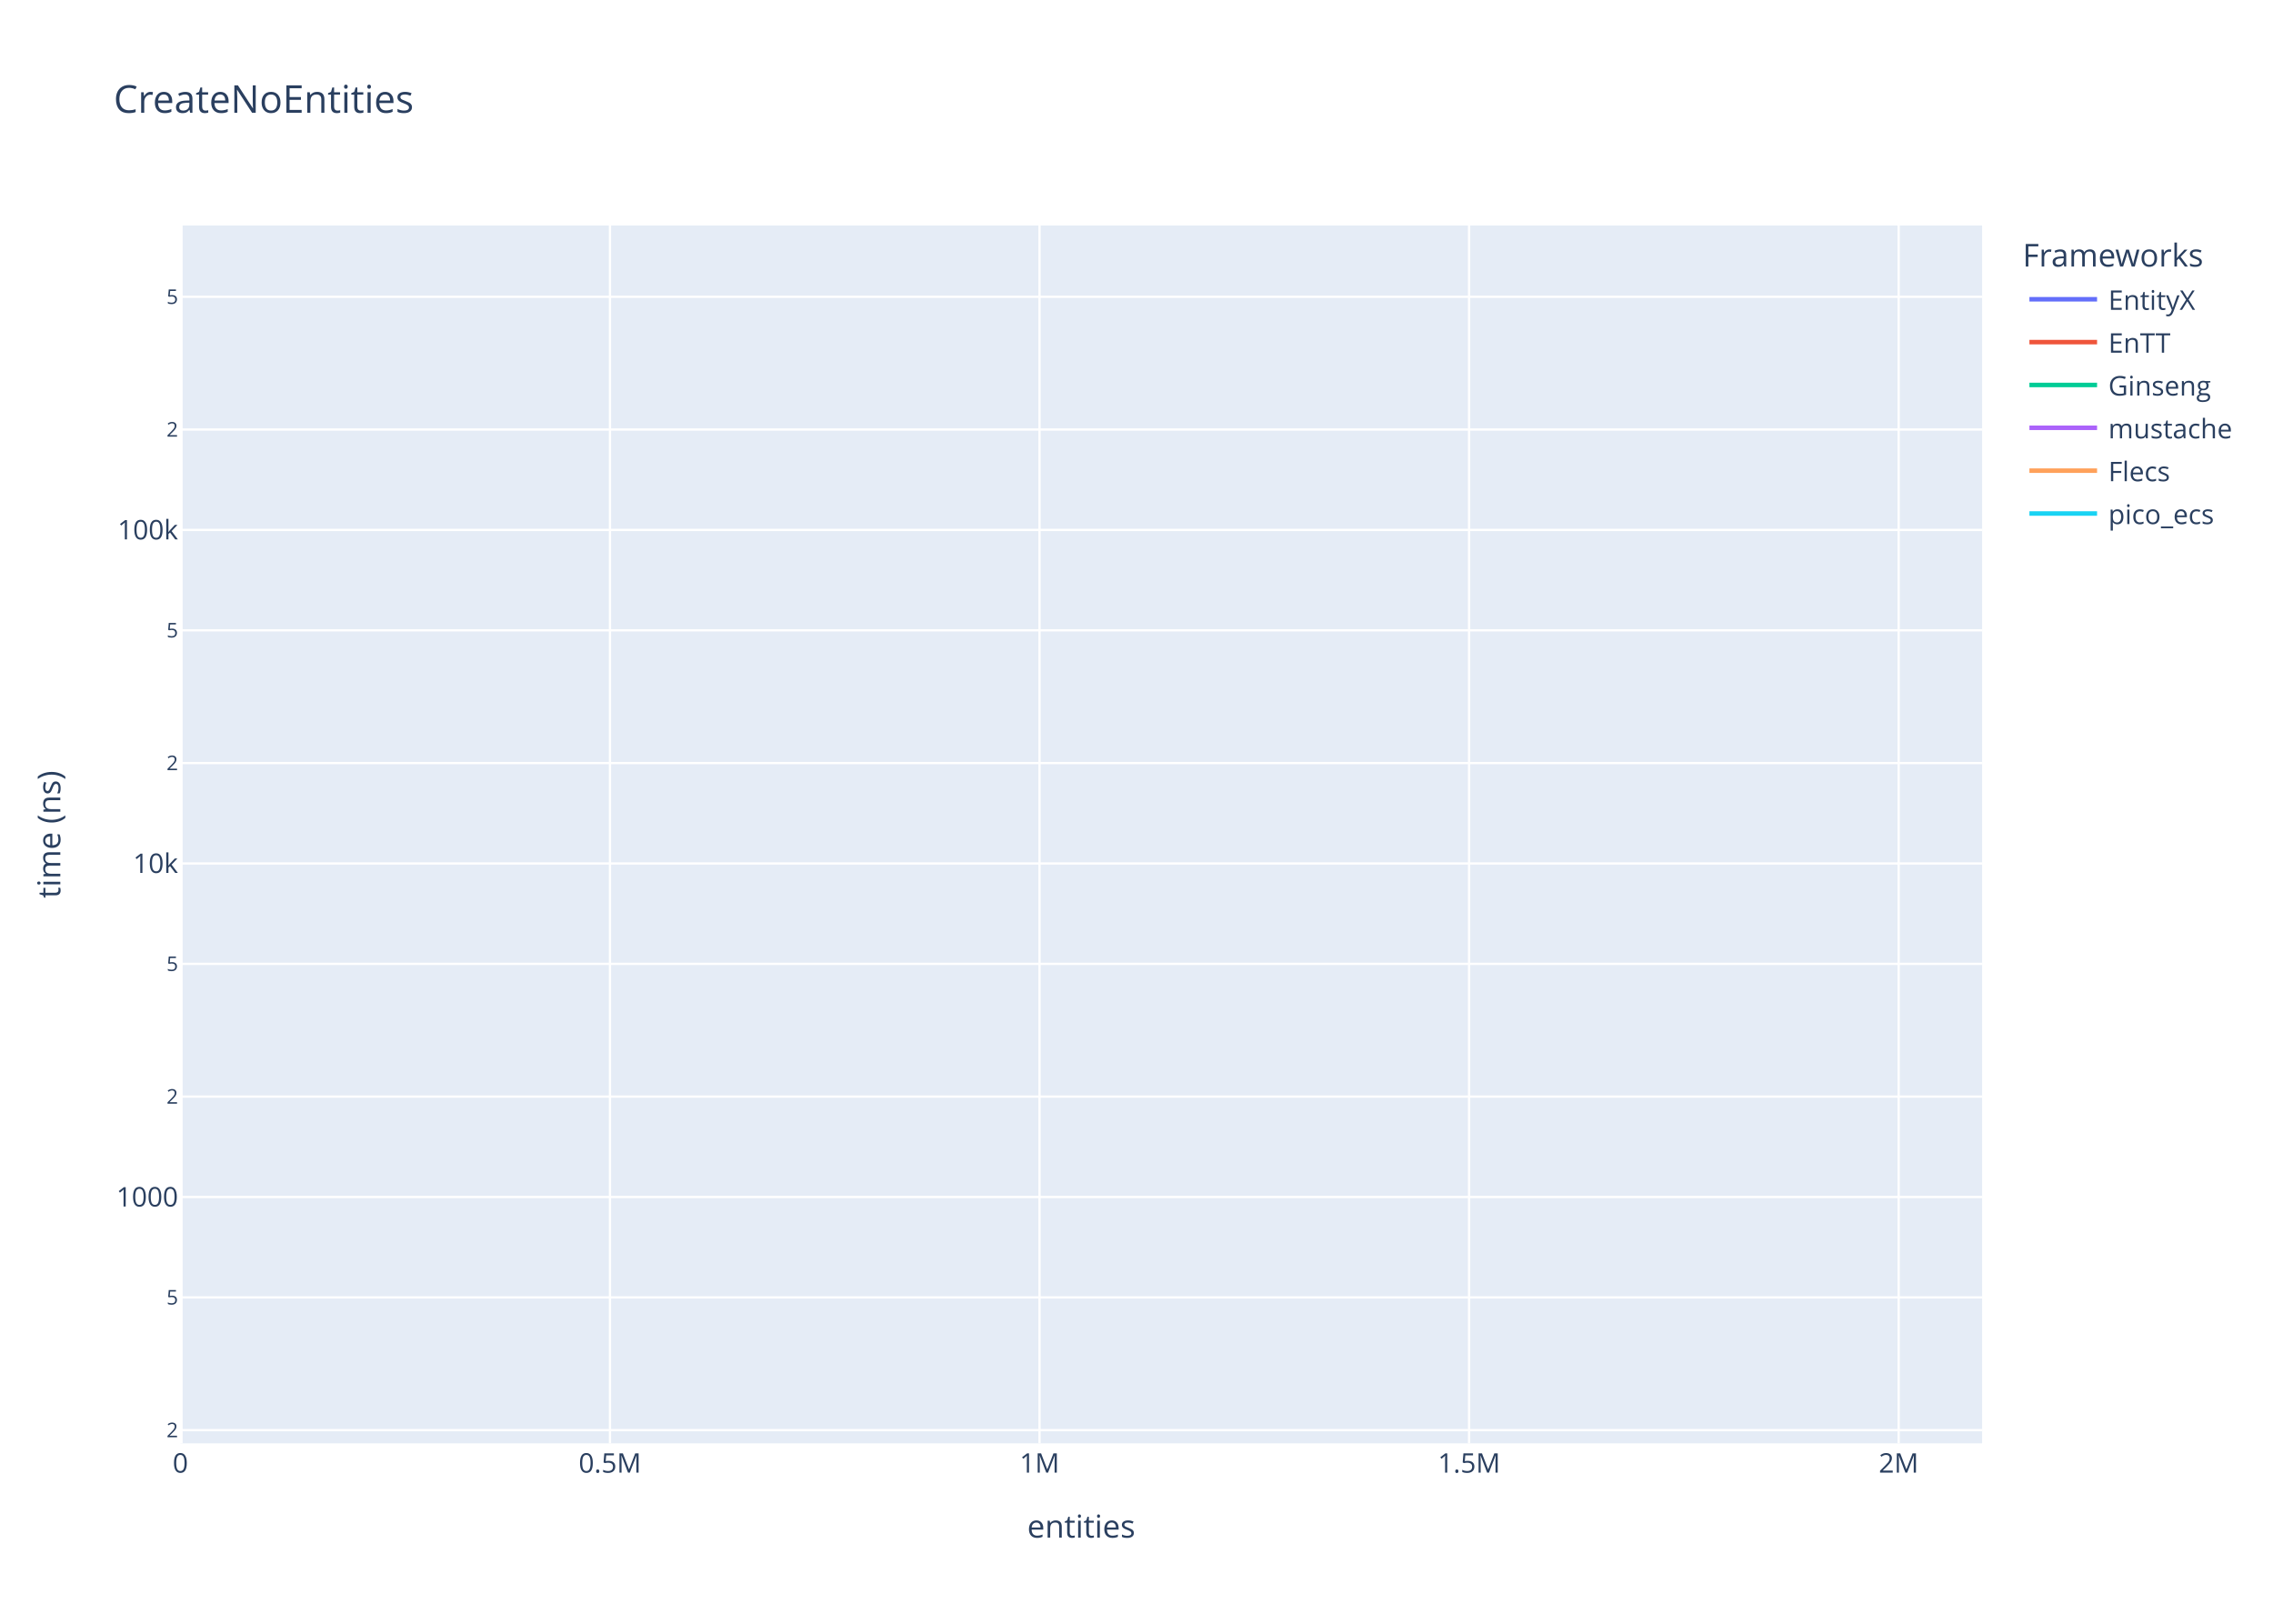
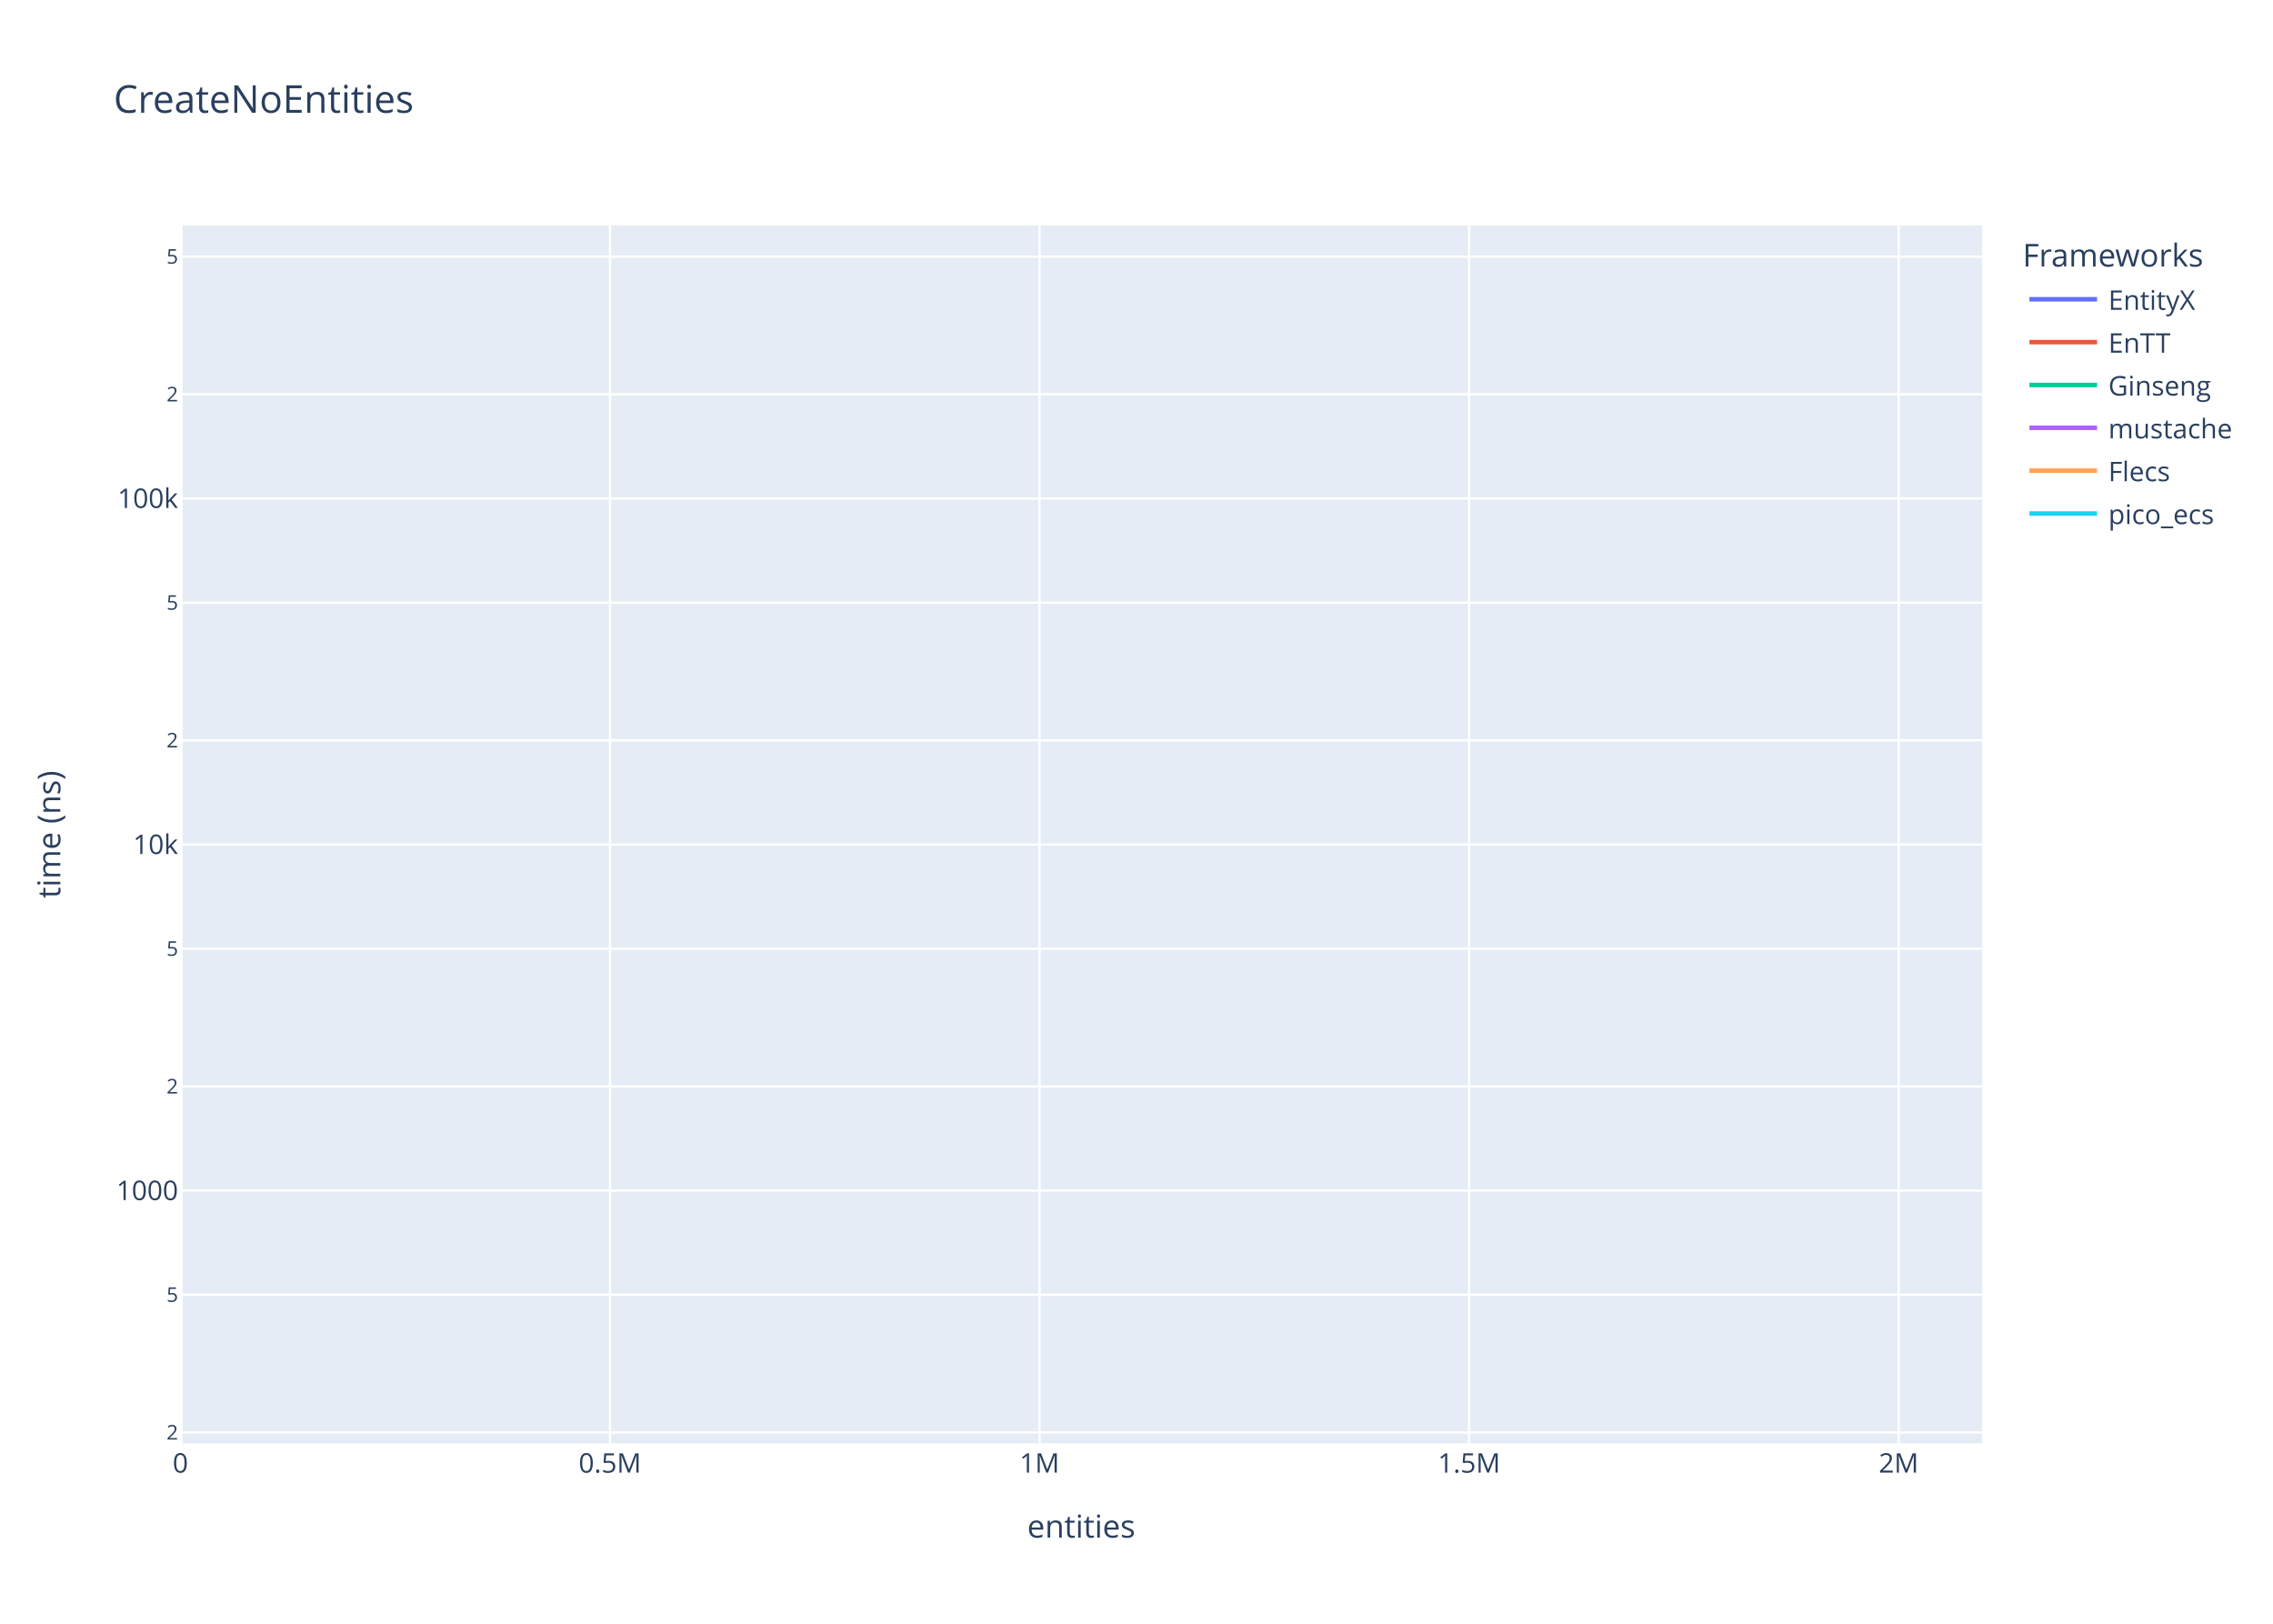
<svg xmlns="http://www.w3.org/2000/svg" class="main-svg" width="1008" height="720" style="" viewBox="0 0 1008 720">
  <rect x="0" y="0" width="1008" height="720" style="fill: rgb(255, 255, 255); fill-opacity: 1;" />
-   <defs id="defs-194299">
+   <defs id="defs-9fa814">
    <g class="clips">
-       <clipPath id="clip194299xyplot" class="plotclip">
+       <clipPath id="clip9fa814xyplot" class="plotclip">
        <rect width="799" height="540" />
      </clipPath>
-       <clipPath class="axesclip" id="clip194299x">
+       <clipPath class="axesclip" id="clip9fa814x">
        <rect x="80" y="0" width="799" height="720" />
      </clipPath>
-       <clipPath class="axesclip" id="clip194299y">
+       <clipPath class="axesclip" id="clip9fa814y">
        <rect x="0" y="100" width="1008" height="540" />
      </clipPath>
-       <clipPath class="axesclip" id="clip194299xy">
+       <clipPath class="axesclip" id="clip9fa814xy">
        <rect x="80" y="100" width="799" height="540" />
      </clipPath>
    </g>
    <g class="gradients" />
    <g class="patterns" />
  </defs>
  <g class="bglayer">
    <rect class="bg" x="80" y="100" width="799" height="540" style="fill: rgb(229, 236, 246); fill-opacity: 1; stroke-width: 0;" />
  </g>
  <g class="layer-below">
    <g class="imagelayer" />
    <g class="shapelayer" />
  </g>
  <g class="cartesianlayer">
    <g class="subplot xy">
      <g class="layer-subplot">
        <g class="shapelayer" />
        <g class="imagelayer" />
      </g>
      <g class="minor-gridlayer">
        <g class="x" />
        <g class="y" />
      </g>
      <g class="gridlayer">
        <g class="x">
          <path class="xgrid crisp" transform="translate(270.5,0)" d="M0,100v540" style="stroke: rgb(255, 255, 255); stroke-opacity: 1; stroke-width: 1px;" />
          <path class="xgrid crisp" transform="translate(460.99,0)" d="M0,100v540" style="stroke: rgb(255, 255, 255); stroke-opacity: 1; stroke-width: 1px;" />
          <path class="xgrid crisp" transform="translate(651.49,0)" d="M0,100v540" style="stroke: rgb(255, 255, 255); stroke-opacity: 1; stroke-width: 1px;" />
          <path class="xgrid crisp" transform="translate(841.99,0)" d="M0,100v540" style="stroke: rgb(255, 255, 255); stroke-opacity: 1; stroke-width: 1px;" />
        </g>
        <g class="y">
-           <path class="ygrid crisp" transform="translate(0,634.15)" d="M80,0h799" style="stroke: rgb(255, 255, 255); stroke-opacity: 1; stroke-width: 1px;" />
-           <path class="ygrid crisp" transform="translate(0,575.3)" d="M80,0h799" style="stroke: rgb(255, 255, 255); stroke-opacity: 1; stroke-width: 1px;" />
-           <path class="ygrid crisp" transform="translate(0,530.78)" d="M80,0h799" style="stroke: rgb(255, 255, 255); stroke-opacity: 1; stroke-width: 1px;" />
-           <path class="ygrid crisp" transform="translate(0,486.25)" d="M80,0h799" style="stroke: rgb(255, 255, 255); stroke-opacity: 1; stroke-width: 1px;" />
-           <path class="ygrid crisp" transform="translate(0,427.4)" d="M80,0h799" style="stroke: rgb(255, 255, 255); stroke-opacity: 1; stroke-width: 1px;" />
-           <path class="ygrid crisp" transform="translate(0,382.88)" d="M80,0h799" style="stroke: rgb(255, 255, 255); stroke-opacity: 1; stroke-width: 1px;" />
-           <path class="ygrid crisp" transform="translate(0,338.36)" d="M80,0h799" style="stroke: rgb(255, 255, 255); stroke-opacity: 1; stroke-width: 1px;" />
-           <path class="ygrid crisp" transform="translate(0,279.5)" d="M80,0h799" style="stroke: rgb(255, 255, 255); stroke-opacity: 1; stroke-width: 1px;" />
-           <path class="ygrid crisp" transform="translate(0,234.98)" d="M80,0h799" style="stroke: rgb(255, 255, 255); stroke-opacity: 1; stroke-width: 1px;" />
-           <path class="ygrid crisp" transform="translate(0,190.46)" d="M80,0h799" style="stroke: rgb(255, 255, 255); stroke-opacity: 1; stroke-width: 1px;" />
-           <path class="ygrid crisp" transform="translate(0,131.61)" d="M80,0h799" style="stroke: rgb(255, 255, 255); stroke-opacity: 1; stroke-width: 1px;" />
+           <path class="ygrid crisp" transform="translate(0,635.18)" d="M80,0h799" style="stroke: rgb(255, 255, 255); stroke-opacity: 1; stroke-width: 1px;" />
+           <path class="ygrid crisp" transform="translate(0,574.12)" d="M80,0h799" style="stroke: rgb(255, 255, 255); stroke-opacity: 1; stroke-width: 1px;" />
+           <path class="ygrid crisp" transform="translate(0,527.93)" d="M80,0h799" style="stroke: rgb(255, 255, 255); stroke-opacity: 1; stroke-width: 1px;" />
+           <path class="ygrid crisp" transform="translate(0,481.74)" d="M80,0h799" style="stroke: rgb(255, 255, 255); stroke-opacity: 1; stroke-width: 1px;" />
+           <path class="ygrid crisp" transform="translate(0,420.67)" d="M80,0h799" style="stroke: rgb(255, 255, 255); stroke-opacity: 1; stroke-width: 1px;" />
+           <path class="ygrid crisp" transform="translate(0,374.48)" d="M80,0h799" style="stroke: rgb(255, 255, 255); stroke-opacity: 1; stroke-width: 1px;" />
+           <path class="ygrid crisp" transform="translate(0,328.29)" d="M80,0h799" style="stroke: rgb(255, 255, 255); stroke-opacity: 1; stroke-width: 1px;" />
+           <path class="ygrid crisp" transform="translate(0,267.22)" d="M80,0h799" style="stroke: rgb(255, 255, 255); stroke-opacity: 1; stroke-width: 1px;" />
+           <path class="ygrid crisp" transform="translate(0,221.03)" d="M80,0h799" style="stroke: rgb(255, 255, 255); stroke-opacity: 1; stroke-width: 1px;" />
+           <path class="ygrid crisp" transform="translate(0,174.84)" d="M80,0h799" style="stroke: rgb(255, 255, 255); stroke-opacity: 1; stroke-width: 1px;" />
+           <path class="ygrid crisp" transform="translate(0,113.77)" d="M80,0h799" style="stroke: rgb(255, 255, 255); stroke-opacity: 1; stroke-width: 1px;" />
        </g>
      </g>
      <g class="zerolinelayer">
        <path class="xzl zl crisp" transform="translate(80,0)" d="M0,100v540" style="stroke: rgb(255, 255, 255); stroke-opacity: 1; stroke-width: 2px;" />
      </g>
      <path class="xlines-below" />
      <path class="ylines-below" />
      <g class="overlines-below" />
      <g class="xaxislayer-below" />
      <g class="yaxislayer-below" />
      <g class="overaxes-below" />
-       <g class="plot" transform="translate(80,100)" clip-path="url(#clip194299xyplot)">
+       <g class="plot" transform="translate(80,100)" clip-path="url(#clip9fa814xyplot)">
        <g class="scatterlayer mlayer">
-           <g class="trace scatter tracefe4475" style="stroke-miterlimit: 2; opacity: 1;">
-             <g class="fills" />
-             <g class="errorbars" />
-             <g class="lines" />
-             <g class="points" />
-             <g class="text" />
-           </g>
-           <g class="trace scatter trace36167b" style="stroke-miterlimit: 2; opacity: 1;">
-             <g class="fills" />
-             <g class="errorbars" />
-             <g class="lines" />
-             <g class="points" />
-             <g class="text" />
-           </g>
-           <g class="trace scatter trace70c706" style="stroke-miterlimit: 2; opacity: 1;">
-             <g class="fills" />
-             <g class="errorbars" />
-             <g class="lines" />
-             <g class="points" />
-             <g class="text" />
-           </g>
-           <g class="trace scatter trace5209dd" style="stroke-miterlimit: 2; opacity: 1;">
-             <g class="fills" />
-             <g class="errorbars" />
-             <g class="lines" />
-             <g class="points" />
-             <g class="text" />
-           </g>
-           <g class="trace scatter tracee48ac9" style="stroke-miterlimit: 2; opacity: 1;">
-             <g class="fills" />
-             <g class="errorbars" />
-             <g class="lines" />
-             <g class="points" />
-             <g class="text" />
-           </g>
-           <g class="trace scatter trace18766d" style="stroke-miterlimit: 2; opacity: 1;">
+           <g class="trace scatter trace85b09b" style="stroke-miterlimit: 2; opacity: 1;">
+             <g class="fills" />
+             <g class="errorbars" />
+             <g class="lines" />
+             <g class="points" />
+             <g class="text" />
+           </g>
+           <g class="trace scatter tracedb6339" style="stroke-miterlimit: 2; opacity: 1;">
+             <g class="fills" />
+             <g class="errorbars" />
+             <g class="lines" />
+             <g class="points" />
+             <g class="text" />
+           </g>
+           <g class="trace scatter trace8c7125" style="stroke-miterlimit: 2; opacity: 1;">
+             <g class="fills" />
+             <g class="errorbars" />
+             <g class="lines" />
+             <g class="points" />
+             <g class="text" />
+           </g>
+           <g class="trace scatter traceaa588b" style="stroke-miterlimit: 2; opacity: 1;">
+             <g class="fills" />
+             <g class="errorbars" />
+             <g class="lines" />
+             <g class="points" />
+             <g class="text" />
+           </g>
+           <g class="trace scatter traceb51118" style="stroke-miterlimit: 2; opacity: 1;">
+             <g class="fills" />
+             <g class="errorbars" />
+             <g class="lines" />
+             <g class="points" />
+             <g class="text" />
+           </g>
+           <g class="trace scatter traceb593df" style="stroke-miterlimit: 2; opacity: 1;">
            <g class="fills" />
            <g class="errorbars" />
            <g class="lines" />
            <g class="points" />
            <g class="text" />
          </g>
        </g>
      </g>
      <g class="overplot" />
      <path class="xlines-above crisp" d="M0,0" style="fill: none;" />
      <path class="ylines-above crisp" d="M0,0" style="fill: none;" />
      <g class="overlines-above" />
      <g class="xaxislayer-above">
        <g class="xtick">
          <text text-anchor="middle" x="0" y="653" transform="translate(80,0)" style="font-family: 'Open Sans', verdana, arial, sans-serif; font-size: 12px; fill: rgb(42, 63, 95); fill-opacity: 1; white-space: pre; opacity: 1;">0</text>
        </g>
        <g class="xtick">
          <text text-anchor="middle" x="0" y="653" style="font-family: 'Open Sans', verdana, arial, sans-serif; font-size: 12px; fill: rgb(42, 63, 95); fill-opacity: 1; white-space: pre; opacity: 1;" transform="translate(270.5,0)">0.5M</text>
        </g>
        <g class="xtick">
          <text text-anchor="middle" x="0" y="653" style="font-family: 'Open Sans', verdana, arial, sans-serif; font-size: 12px; fill: rgb(42, 63, 95); fill-opacity: 1; white-space: pre; opacity: 1;" transform="translate(460.99,0)">1M</text>
        </g>
        <g class="xtick">
          <text text-anchor="middle" x="0" y="653" style="font-family: 'Open Sans', verdana, arial, sans-serif; font-size: 12px; fill: rgb(42, 63, 95); fill-opacity: 1; white-space: pre; opacity: 1;" transform="translate(651.49,0)">1.5M</text>
        </g>
        <g class="xtick">
          <text text-anchor="middle" x="0" y="653" style="font-family: 'Open Sans', verdana, arial, sans-serif; font-size: 12px; fill: rgb(42, 63, 95); fill-opacity: 1; white-space: pre; opacity: 1;" transform="translate(841.99,0)">2M</text>
        </g>
      </g>
      <g class="yaxislayer-above">
        <g class="ytick">
-           <text text-anchor="end" x="79" y="3.15" transform="translate(0,634.15)" style="font-family: 'Open Sans', verdana, arial, sans-serif; font-size: 9px; fill: rgb(42, 63, 95); fill-opacity: 1; white-space: pre; opacity: 1;">2</text>
-         </g>
-         <g class="ytick">
-           <text text-anchor="end" x="79" y="3.15" style="font-family: 'Open Sans', verdana, arial, sans-serif; font-size: 9px; fill: rgb(42, 63, 95); fill-opacity: 1; white-space: pre; opacity: 1;" transform="translate(0,575.3)">5</text>
-         </g>
-         <g class="ytick">
-           <text text-anchor="end" x="79" y="4.2" style="font-family: 'Open Sans', verdana, arial, sans-serif; font-size: 12px; fill: rgb(42, 63, 95); fill-opacity: 1; white-space: pre; opacity: 1;" transform="translate(0,530.78)">1000</text>
-         </g>
-         <g class="ytick">
-           <text text-anchor="end" x="79" y="3.15" style="font-family: 'Open Sans', verdana, arial, sans-serif; font-size: 9px; fill: rgb(42, 63, 95); fill-opacity: 1; white-space: pre; opacity: 1;" transform="translate(0,486.25)">2</text>
-         </g>
-         <g class="ytick">
-           <text text-anchor="end" x="79" y="3.15" style="font-family: 'Open Sans', verdana, arial, sans-serif; font-size: 9px; fill: rgb(42, 63, 95); fill-opacity: 1; white-space: pre; opacity: 1;" transform="translate(0,427.4)">5</text>
-         </g>
-         <g class="ytick">
-           <text text-anchor="end" x="79" y="4.2" style="font-family: 'Open Sans', verdana, arial, sans-serif; font-size: 12px; fill: rgb(42, 63, 95); fill-opacity: 1; white-space: pre; opacity: 1;" transform="translate(0,382.88)">10k</text>
-         </g>
-         <g class="ytick">
-           <text text-anchor="end" x="79" y="3.15" style="font-family: 'Open Sans', verdana, arial, sans-serif; font-size: 9px; fill: rgb(42, 63, 95); fill-opacity: 1; white-space: pre; opacity: 1;" transform="translate(0,338.36)">2</text>
-         </g>
-         <g class="ytick">
-           <text text-anchor="end" x="79" y="3.15" style="font-family: 'Open Sans', verdana, arial, sans-serif; font-size: 9px; fill: rgb(42, 63, 95); fill-opacity: 1; white-space: pre; opacity: 1;" transform="translate(0,279.5)">5</text>
-         </g>
-         <g class="ytick">
-           <text text-anchor="end" x="79" y="4.2" style="font-family: 'Open Sans', verdana, arial, sans-serif; font-size: 12px; fill: rgb(42, 63, 95); fill-opacity: 1; white-space: pre; opacity: 1;" transform="translate(0,234.98)">100k</text>
-         </g>
-         <g class="ytick">
-           <text text-anchor="end" x="79" y="3.15" style="font-family: 'Open Sans', verdana, arial, sans-serif; font-size: 9px; fill: rgb(42, 63, 95); fill-opacity: 1; white-space: pre; opacity: 1;" transform="translate(0,190.46)">2</text>
-         </g>
-         <g class="ytick">
-           <text text-anchor="end" x="79" y="3.15" style="font-family: 'Open Sans', verdana, arial, sans-serif; font-size: 9px; fill: rgb(42, 63, 95); fill-opacity: 1; white-space: pre; opacity: 1;" transform="translate(0,131.61)">5</text>
+           <text text-anchor="end" x="79" y="3.15" transform="translate(0,635.18)" style="font-family: 'Open Sans', verdana, arial, sans-serif; font-size: 9px; fill: rgb(42, 63, 95); fill-opacity: 1; white-space: pre; opacity: 1;">2</text>
+         </g>
+         <g class="ytick">
+           <text text-anchor="end" x="79" y="3.15" style="font-family: 'Open Sans', verdana, arial, sans-serif; font-size: 9px; fill: rgb(42, 63, 95); fill-opacity: 1; white-space: pre; opacity: 1;" transform="translate(0,574.12)">5</text>
+         </g>
+         <g class="ytick">
+           <text text-anchor="end" x="79" y="4.2" style="font-family: 'Open Sans', verdana, arial, sans-serif; font-size: 12px; fill: rgb(42, 63, 95); fill-opacity: 1; white-space: pre; opacity: 1;" transform="translate(0,527.93)">1000</text>
+         </g>
+         <g class="ytick">
+           <text text-anchor="end" x="79" y="3.15" style="font-family: 'Open Sans', verdana, arial, sans-serif; font-size: 9px; fill: rgb(42, 63, 95); fill-opacity: 1; white-space: pre; opacity: 1;" transform="translate(0,481.74)">2</text>
+         </g>
+         <g class="ytick">
+           <text text-anchor="end" x="79" y="3.15" style="font-family: 'Open Sans', verdana, arial, sans-serif; font-size: 9px; fill: rgb(42, 63, 95); fill-opacity: 1; white-space: pre; opacity: 1;" transform="translate(0,420.67)">5</text>
+         </g>
+         <g class="ytick">
+           <text text-anchor="end" x="79" y="4.2" style="font-family: 'Open Sans', verdana, arial, sans-serif; font-size: 12px; fill: rgb(42, 63, 95); fill-opacity: 1; white-space: pre; opacity: 1;" transform="translate(0,374.48)">10k</text>
+         </g>
+         <g class="ytick">
+           <text text-anchor="end" x="79" y="3.15" style="font-family: 'Open Sans', verdana, arial, sans-serif; font-size: 9px; fill: rgb(42, 63, 95); fill-opacity: 1; white-space: pre; opacity: 1;" transform="translate(0,328.29)">2</text>
+         </g>
+         <g class="ytick">
+           <text text-anchor="end" x="79" y="3.15" style="font-family: 'Open Sans', verdana, arial, sans-serif; font-size: 9px; fill: rgb(42, 63, 95); fill-opacity: 1; white-space: pre; opacity: 1;" transform="translate(0,267.22)">5</text>
+         </g>
+         <g class="ytick">
+           <text text-anchor="end" x="79" y="4.2" style="font-family: 'Open Sans', verdana, arial, sans-serif; font-size: 12px; fill: rgb(42, 63, 95); fill-opacity: 1; white-space: pre; opacity: 1;" transform="translate(0,221.03)">100k</text>
+         </g>
+         <g class="ytick">
+           <text text-anchor="end" x="79" y="3.15" style="font-family: 'Open Sans', verdana, arial, sans-serif; font-size: 9px; fill: rgb(42, 63, 95); fill-opacity: 1; white-space: pre; opacity: 1;" transform="translate(0,174.84)">2</text>
+         </g>
+         <g class="ytick">
+           <text text-anchor="end" x="79" y="3.15" style="font-family: 'Open Sans', verdana, arial, sans-serif; font-size: 9px; fill: rgb(42, 63, 95); fill-opacity: 1; white-space: pre; opacity: 1;" transform="translate(0,113.77)">5</text>
        </g>
      </g>
      <g class="overaxes-above" />
    </g>
  </g>
  <g class="polarlayer" />
  <g class="smithlayer" />
  <g class="ternarylayer" />
  <g class="geolayer" />
  <g class="funnelarealayer" />
  <g class="pielayer" />
  <g class="iciclelayer" />
  <g class="treemaplayer" />
  <g class="sunburstlayer" />
  <g class="glimages" />
-   <defs id="topdefs-194299">
+   <defs id="topdefs-9fa814">
    <g class="clips" />
-     <clipPath id="legend194299">
+     <clipPath id="legend9fa814">
      <rect width="101" height="143" x="0" y="0" />
    </clipPath>
  </defs>
  <g class="layer-above">
    <g class="imagelayer" />
    <g class="shapelayer" />
  </g>
  <g class="infolayer">
    <g class="legend" pointer-events="all" transform="translate(894.98,100)">
      <rect class="bg" shape-rendering="crispEdges" style="stroke: rgb(68, 68, 68); stroke-opacity: 1; fill: rgb(255, 255, 255); fill-opacity: 1; stroke-width: 0px;" width="101" height="143" x="0" y="0" />
-       <g class="scrollbox" transform="" clip-path="url(#legend194299)">
+       <g class="scrollbox" transform="" clip-path="url(#legend9fa814)">
        <text class="legendtitletext" text-anchor="start" x="2" y="18.2" style="font-family: 'Open Sans', verdana, arial, sans-serif; font-size: 14px; fill: rgb(42, 63, 95); fill-opacity: 1; white-space: pre;">Frameworks</text>
        <g class="groups" transform="">
          <g class="traces" transform="translate(0,32.7)" style="opacity: 1;">
            <text class="legendtext" text-anchor="start" x="40" y="4.68" style="font-family: 'Open Sans', verdana, arial, sans-serif; font-size: 12px; fill: rgb(42, 63, 95); fill-opacity: 1; white-space: pre;">EntityX</text>
            <g class="layers" style="opacity: 1;">
              <g class="legendfill" />
              <g class="legendlines">
                <path class="js-line" d="M5,0h30" style="fill: none; stroke: rgb(99, 110, 250); stroke-opacity: 1; stroke-width: 2px;" />
              </g>
              <g class="legendsymbols">
                <g class="legendpoints" />
              </g>
            </g>
            <rect class="legendtoggle" x="0" y="-9.5" width="95.25" height="19" style="fill: rgb(0, 0, 0); fill-opacity: 0;" />
          </g>
        </g>
        <g class="groups" transform="">
          <g class="traces" transform="translate(0,51.7)" style="opacity: 1;">
            <text class="legendtext" text-anchor="start" x="40" y="4.68" style="font-family: 'Open Sans', verdana, arial, sans-serif; font-size: 12px; fill: rgb(42, 63, 95); fill-opacity: 1; white-space: pre;">EnTT</text>
            <g class="layers" style="opacity: 1;">
              <g class="legendfill" />
              <g class="legendlines">
                <path class="js-line" d="M5,0h30" style="fill: none; stroke: rgb(239, 85, 59); stroke-opacity: 1; stroke-width: 2px;" />
              </g>
              <g class="legendsymbols">
                <g class="legendpoints" />
              </g>
            </g>
            <rect class="legendtoggle" x="0" y="-9.5" width="95.25" height="19" style="fill: rgb(0, 0, 0); fill-opacity: 0;" />
          </g>
        </g>
        <g class="groups" transform="">
          <g class="traces" transform="translate(0,70.7)" style="opacity: 1;">
            <text class="legendtext" text-anchor="start" x="40" y="4.68" style="font-family: 'Open Sans', verdana, arial, sans-serif; font-size: 12px; fill: rgb(42, 63, 95); fill-opacity: 1; white-space: pre;">Ginseng</text>
            <g class="layers" style="opacity: 1;">
              <g class="legendfill" />
              <g class="legendlines">
                <path class="js-line" d="M5,0h30" style="fill: none; stroke: rgb(0, 204, 150); stroke-opacity: 1; stroke-width: 2px;" />
              </g>
              <g class="legendsymbols">
                <g class="legendpoints" />
              </g>
            </g>
            <rect class="legendtoggle" x="0" y="-9.5" width="95.25" height="19" style="fill: rgb(0, 0, 0); fill-opacity: 0;" />
          </g>
        </g>
        <g class="groups" transform="">
          <g class="traces" transform="translate(0,89.7)" style="opacity: 1;">
            <text class="legendtext" text-anchor="start" x="40" y="4.68" style="font-family: 'Open Sans', verdana, arial, sans-serif; font-size: 12px; fill: rgb(42, 63, 95); fill-opacity: 1; white-space: pre;">mustache</text>
            <g class="layers" style="opacity: 1;">
              <g class="legendfill" />
              <g class="legendlines">
                <path class="js-line" d="M5,0h30" style="fill: none; stroke: rgb(171, 99, 250); stroke-opacity: 1; stroke-width: 2px;" />
              </g>
              <g class="legendsymbols">
                <g class="legendpoints" />
              </g>
            </g>
            <rect class="legendtoggle" x="0" y="-9.5" width="95.25" height="19" style="fill: rgb(0, 0, 0); fill-opacity: 0;" />
          </g>
        </g>
        <g class="groups" transform="">
          <g class="traces" transform="translate(0,108.7)" style="opacity: 1;">
            <text class="legendtext" text-anchor="start" x="40" y="4.68" style="font-family: 'Open Sans', verdana, arial, sans-serif; font-size: 12px; fill: rgb(42, 63, 95); fill-opacity: 1; white-space: pre;">Flecs</text>
            <g class="layers" style="opacity: 1;">
              <g class="legendfill" />
              <g class="legendlines">
                <path class="js-line" d="M5,0h30" style="fill: none; stroke: rgb(255, 161, 90); stroke-opacity: 1; stroke-width: 2px;" />
              </g>
              <g class="legendsymbols">
                <g class="legendpoints" />
              </g>
            </g>
            <rect class="legendtoggle" x="0" y="-9.5" width="95.25" height="19" style="fill: rgb(0, 0, 0); fill-opacity: 0;" />
          </g>
        </g>
        <g class="groups" transform="">
          <g class="traces" transform="translate(0,127.7)" style="opacity: 1;">
            <text class="legendtext" text-anchor="start" x="40" y="4.68" style="font-family: 'Open Sans', verdana, arial, sans-serif; font-size: 12px; fill: rgb(42, 63, 95); fill-opacity: 1; white-space: pre;">pico_ecs</text>
            <g class="layers" style="opacity: 1;">
              <g class="legendfill" />
              <g class="legendlines">
                <path class="js-line" d="M5,0h30" style="fill: none; stroke: rgb(25, 211, 243); stroke-opacity: 1; stroke-width: 2px;" />
              </g>
              <g class="legendsymbols">
                <g class="legendpoints" />
              </g>
            </g>
            <rect class="legendtoggle" x="0" y="-9.5" width="95.25" height="19" style="fill: rgb(0, 0, 0); fill-opacity: 0;" />
          </g>
        </g>
      </g>
      <rect class="scrollbar" rx="20" ry="3" width="0" height="0" style="fill: rgb(128, 139, 164); fill-opacity: 1;" x="0" y="0" />
    </g>
    <g class="g-gtitle">
      <text class="gtitle" x="50.4" y="50" text-anchor="start" dy="0em" style="font-family: 'Open Sans', verdana, arial, sans-serif; font-size: 17px; fill: rgb(42, 63, 95); opacity: 1; font-weight: normal; white-space: pre;">CreateNoEntities</text>
    </g>
    <g class="g-xtitle">
      <text class="xtitle" x="479.5" y="681.8" text-anchor="middle" style="font-family: 'Open Sans', verdana, arial, sans-serif; font-size: 14px; fill: rgb(42, 63, 95); opacity: 1; font-weight: normal; white-space: pre;">entities</text>
    </g>
    <g class="g-ytitle">
      <text class="ytitle" transform="rotate(-90,26.74688,370)" x="26.747" y="370" text-anchor="middle" style="font-family: 'Open Sans', verdana, arial, sans-serif; font-size: 14px; fill: rgb(42, 63, 95); opacity: 1; font-weight: normal; white-space: pre;">time (ns)</text>
    </g>
  </g>
</svg>
